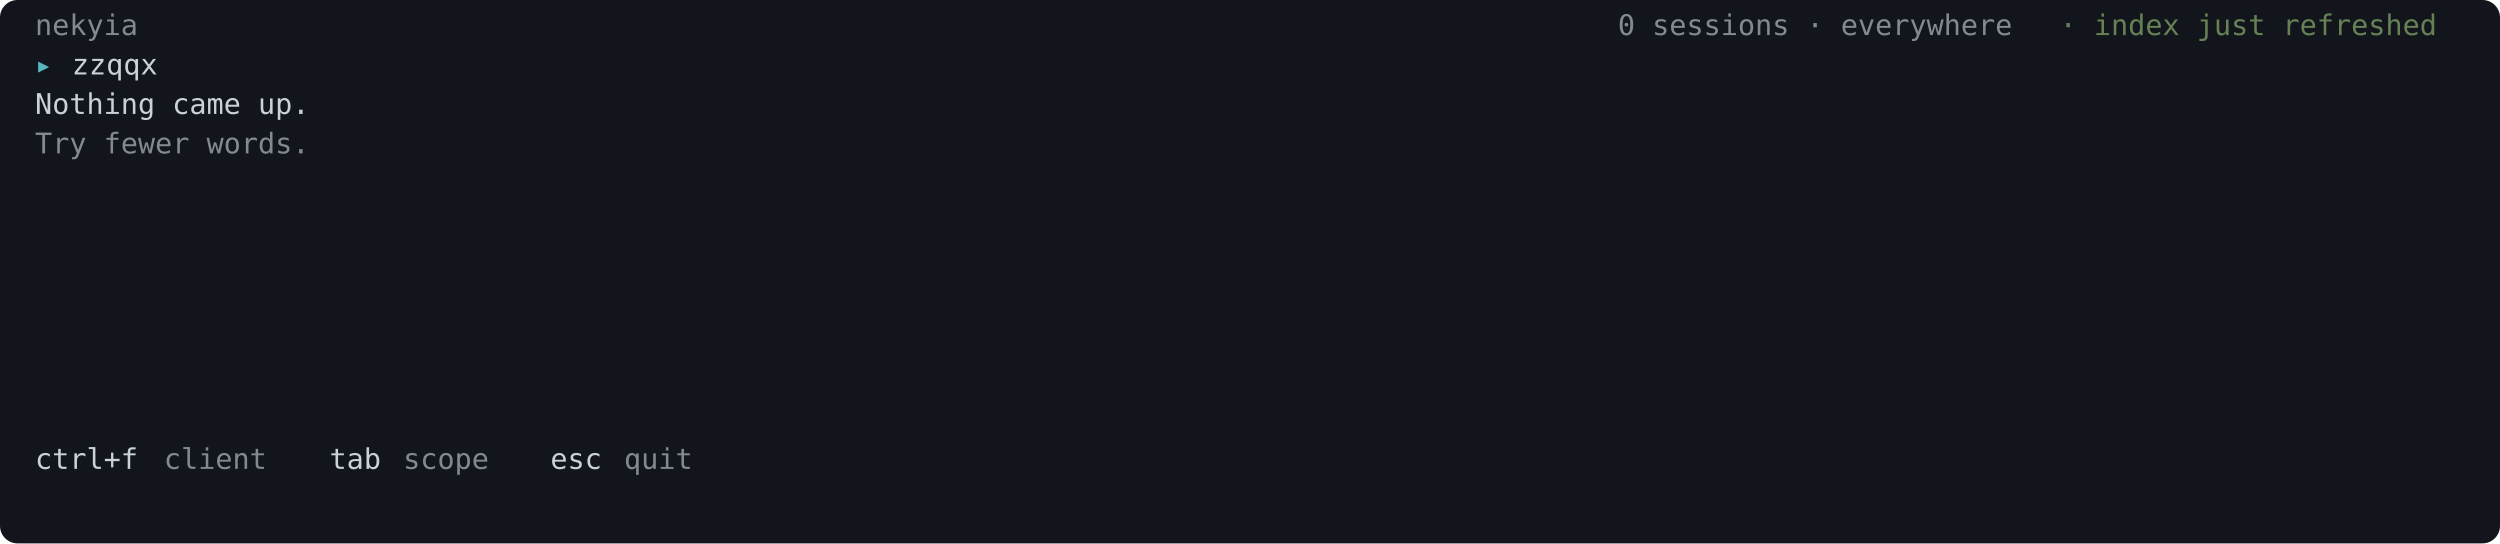
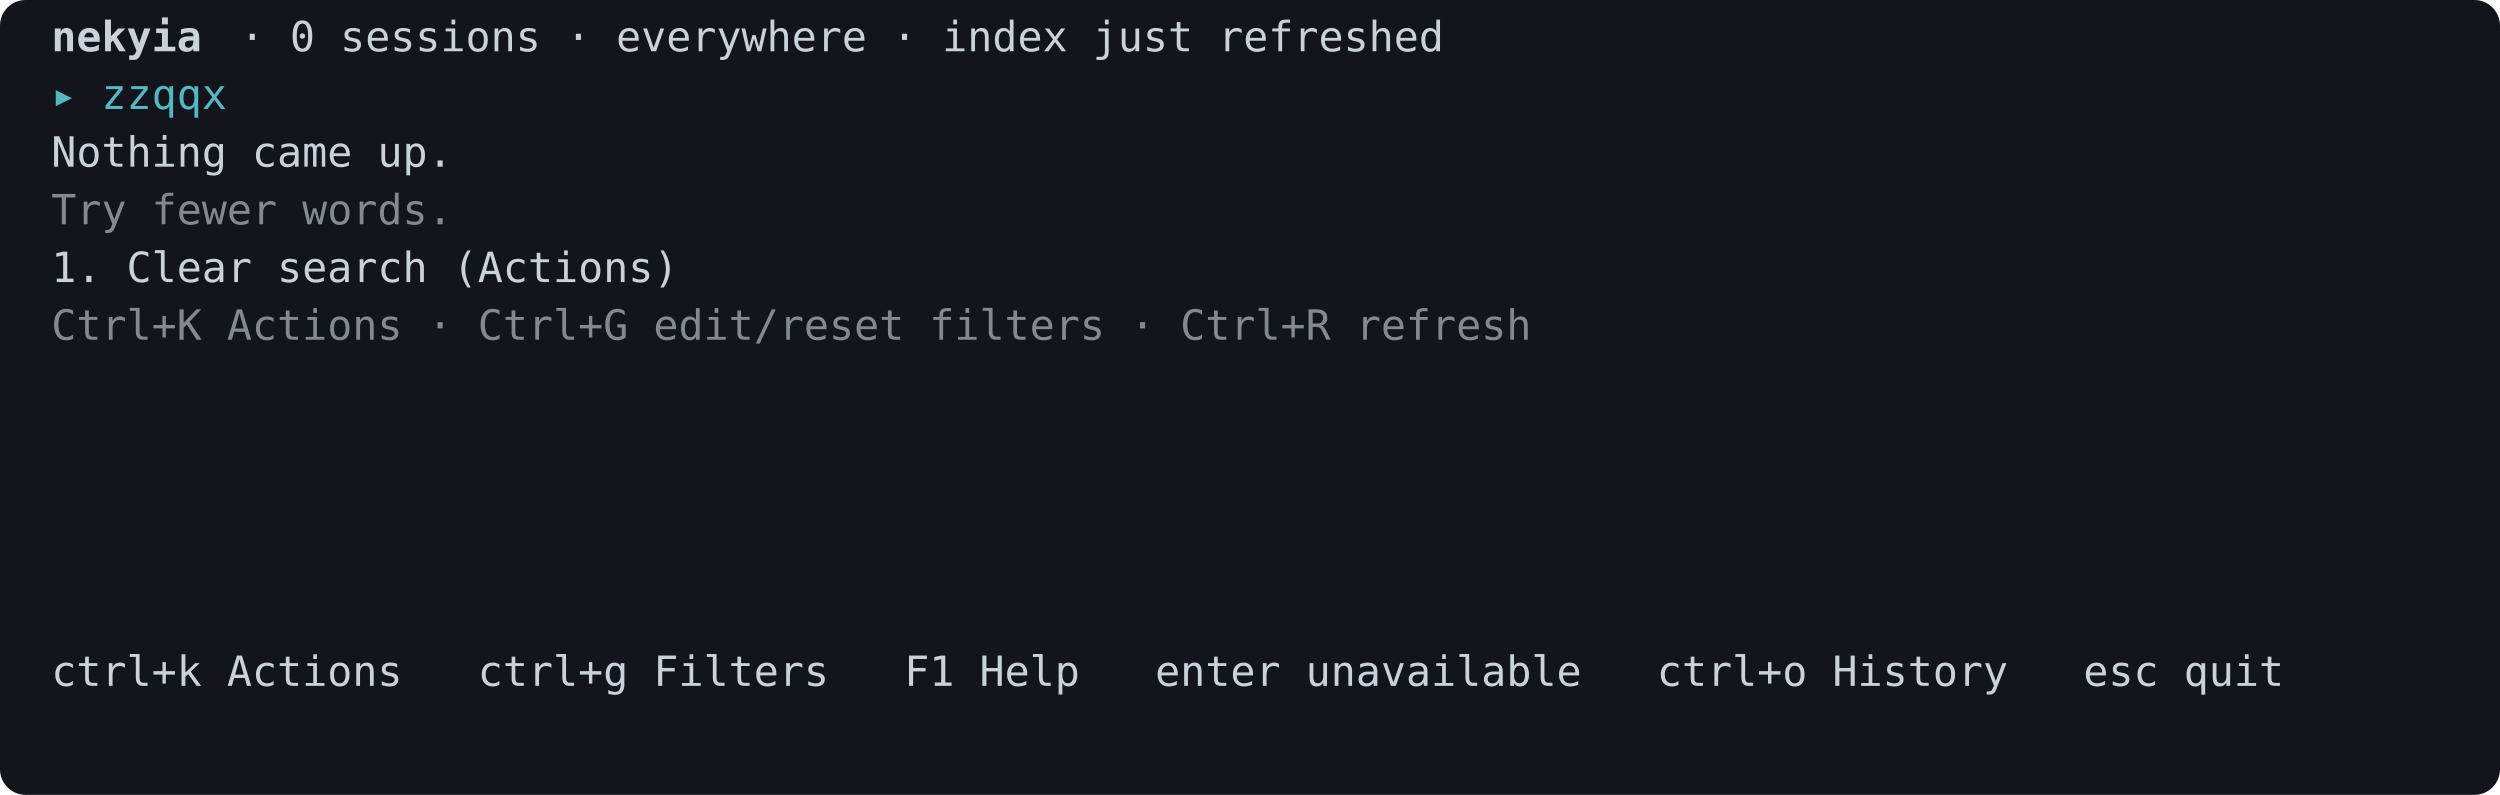
- <svg xmlns="http://www.w3.org/2000/svg" width="1141" height="248" viewBox="0 0 1141 248" font-family="ui-monospace, SFMono-Regular, Menlo, Consolas, 'DejaVu Sans Mono', monospace" font-size="13">
-   <rect width="1141" height="248" rx="8" fill="#12151b" />
-   <text x="16.0" y="16.0" fill="#c9d1d9" opacity="0.62" textLength="50.4" lengthAdjust="spacingAndGlyphs" xml:space="preserve">nekyia</text>
-   <text x="738.4" y="16.0" fill="#c9d1d9" opacity="0.62" textLength="193.2" lengthAdjust="spacingAndGlyphs" xml:space="preserve">0 sessions · everywhere</text>
-   <text x="940.0" y="16.0" fill="#98c379" opacity="0.62" textLength="184.8" lengthAdjust="spacingAndGlyphs" xml:space="preserve">· index just refreshed</text>
-   <text x="16.0" y="34.0" fill="#56b6c2" textLength="8.4" lengthAdjust="spacingAndGlyphs" xml:space="preserve">▸</text>
-   <text x="32.8" y="34.0" fill="#c9d1d9" textLength="42.0" lengthAdjust="spacingAndGlyphs" xml:space="preserve">zzqqx</text>
+ <svg xmlns="http://www.w3.org/2000/svg" width="780" height="248" viewBox="0 0 780 248" font-family="ui-monospace, SFMono-Regular, Menlo, Consolas, 'DejaVu Sans Mono', monospace" font-size="13">
+   <rect width="780" height="248" rx="8" fill="#12151b" />
+   <text x="16.0" y="16.0" fill="#c9d1d9" font-weight="600" textLength="50.4" lengthAdjust="spacingAndGlyphs" xml:space="preserve">nekyia</text>
+   <text x="74.8" y="16.0" fill="#c9d1d9" textLength="403.2" lengthAdjust="spacingAndGlyphs" xml:space="preserve">· 0 sessions · everywhere · index just refreshed</text>
+   <text x="16.0" y="34.0" fill="#56b6c2" textLength="58.8" lengthAdjust="spacingAndGlyphs" xml:space="preserve">▸ zzqqx</text>
  <text x="16.0" y="52.0" fill="#c9d1d9" textLength="134.4" lengthAdjust="spacingAndGlyphs" xml:space="preserve">Nothing came up.</text>
  <text x="16.0" y="70.0" fill="#c9d1d9" opacity="0.62" textLength="134.4" lengthAdjust="spacingAndGlyphs" xml:space="preserve">Try fewer words.</text>
-   <text x="16.0" y="214.0" fill="#c9d1d9" textLength="50.4" lengthAdjust="spacingAndGlyphs" xml:space="preserve">ctrl+f</text>
-   <text x="74.8" y="214.0" fill="#c9d1d9" opacity="0.62" textLength="50.4" lengthAdjust="spacingAndGlyphs" xml:space="preserve">client</text>
-   <text x="150.4" y="214.0" fill="#c9d1d9" textLength="25.2" lengthAdjust="spacingAndGlyphs" xml:space="preserve">tab</text>
-   <text x="184.0" y="214.0" fill="#c9d1d9" opacity="0.62" textLength="42.0" lengthAdjust="spacingAndGlyphs" xml:space="preserve">scope</text>
-   <text x="251.2" y="214.0" fill="#c9d1d9" textLength="25.2" lengthAdjust="spacingAndGlyphs" xml:space="preserve">esc</text>
-   <text x="284.8" y="214.0" fill="#c9d1d9" opacity="0.62" textLength="33.6" lengthAdjust="spacingAndGlyphs" xml:space="preserve">quit</text>
+   <text x="16.0" y="88.0" fill="#c9d1d9" textLength="210.0" lengthAdjust="spacingAndGlyphs" xml:space="preserve">1. Clear search (Actions)</text>
+   <text x="16.0" y="106.0" fill="#c9d1d9" opacity="0.62" textLength="495.6" lengthAdjust="spacingAndGlyphs" xml:space="preserve">Ctrl+K Actions · Ctrl+G edit/reset filters · Ctrl+R refresh</text>
+   <text x="16.0" y="214.0" fill="#c9d1d9" textLength="747.6" lengthAdjust="spacingAndGlyphs" xml:space="preserve">ctrl+k Actions   ctrl+g Filters   F1 Help   enter unavailable   ctrl+o History   esc quit</text>
</svg>
